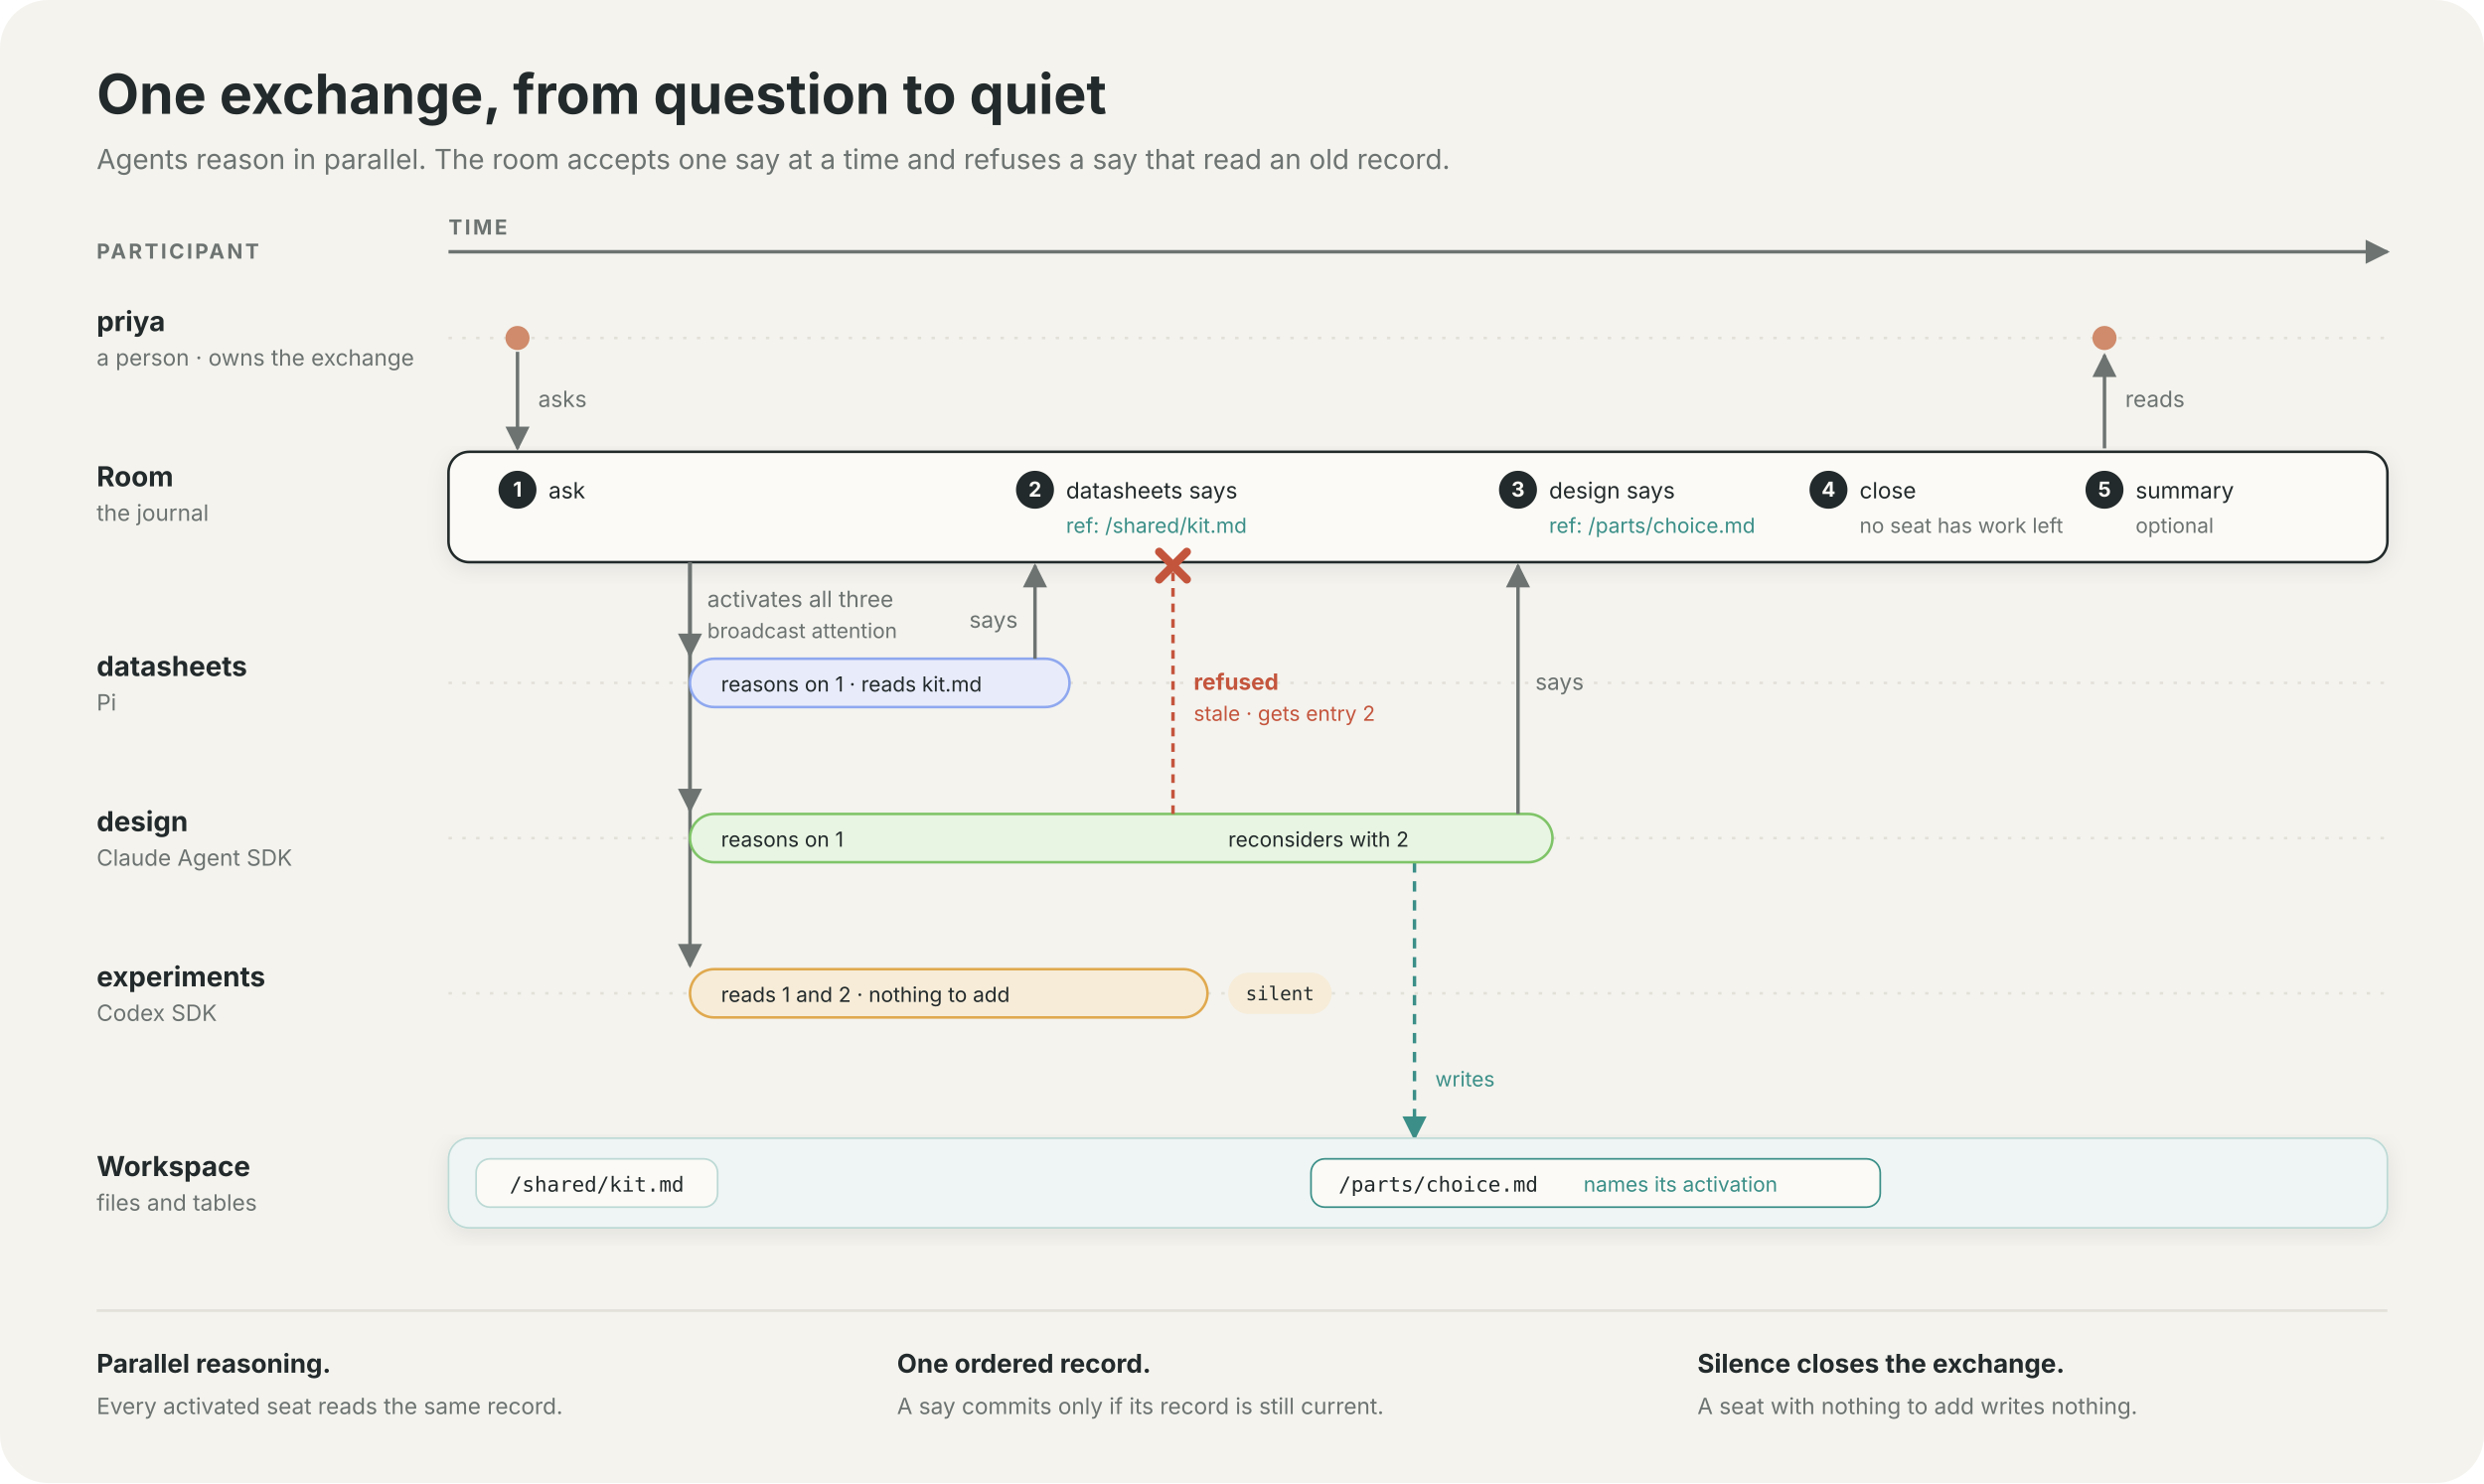
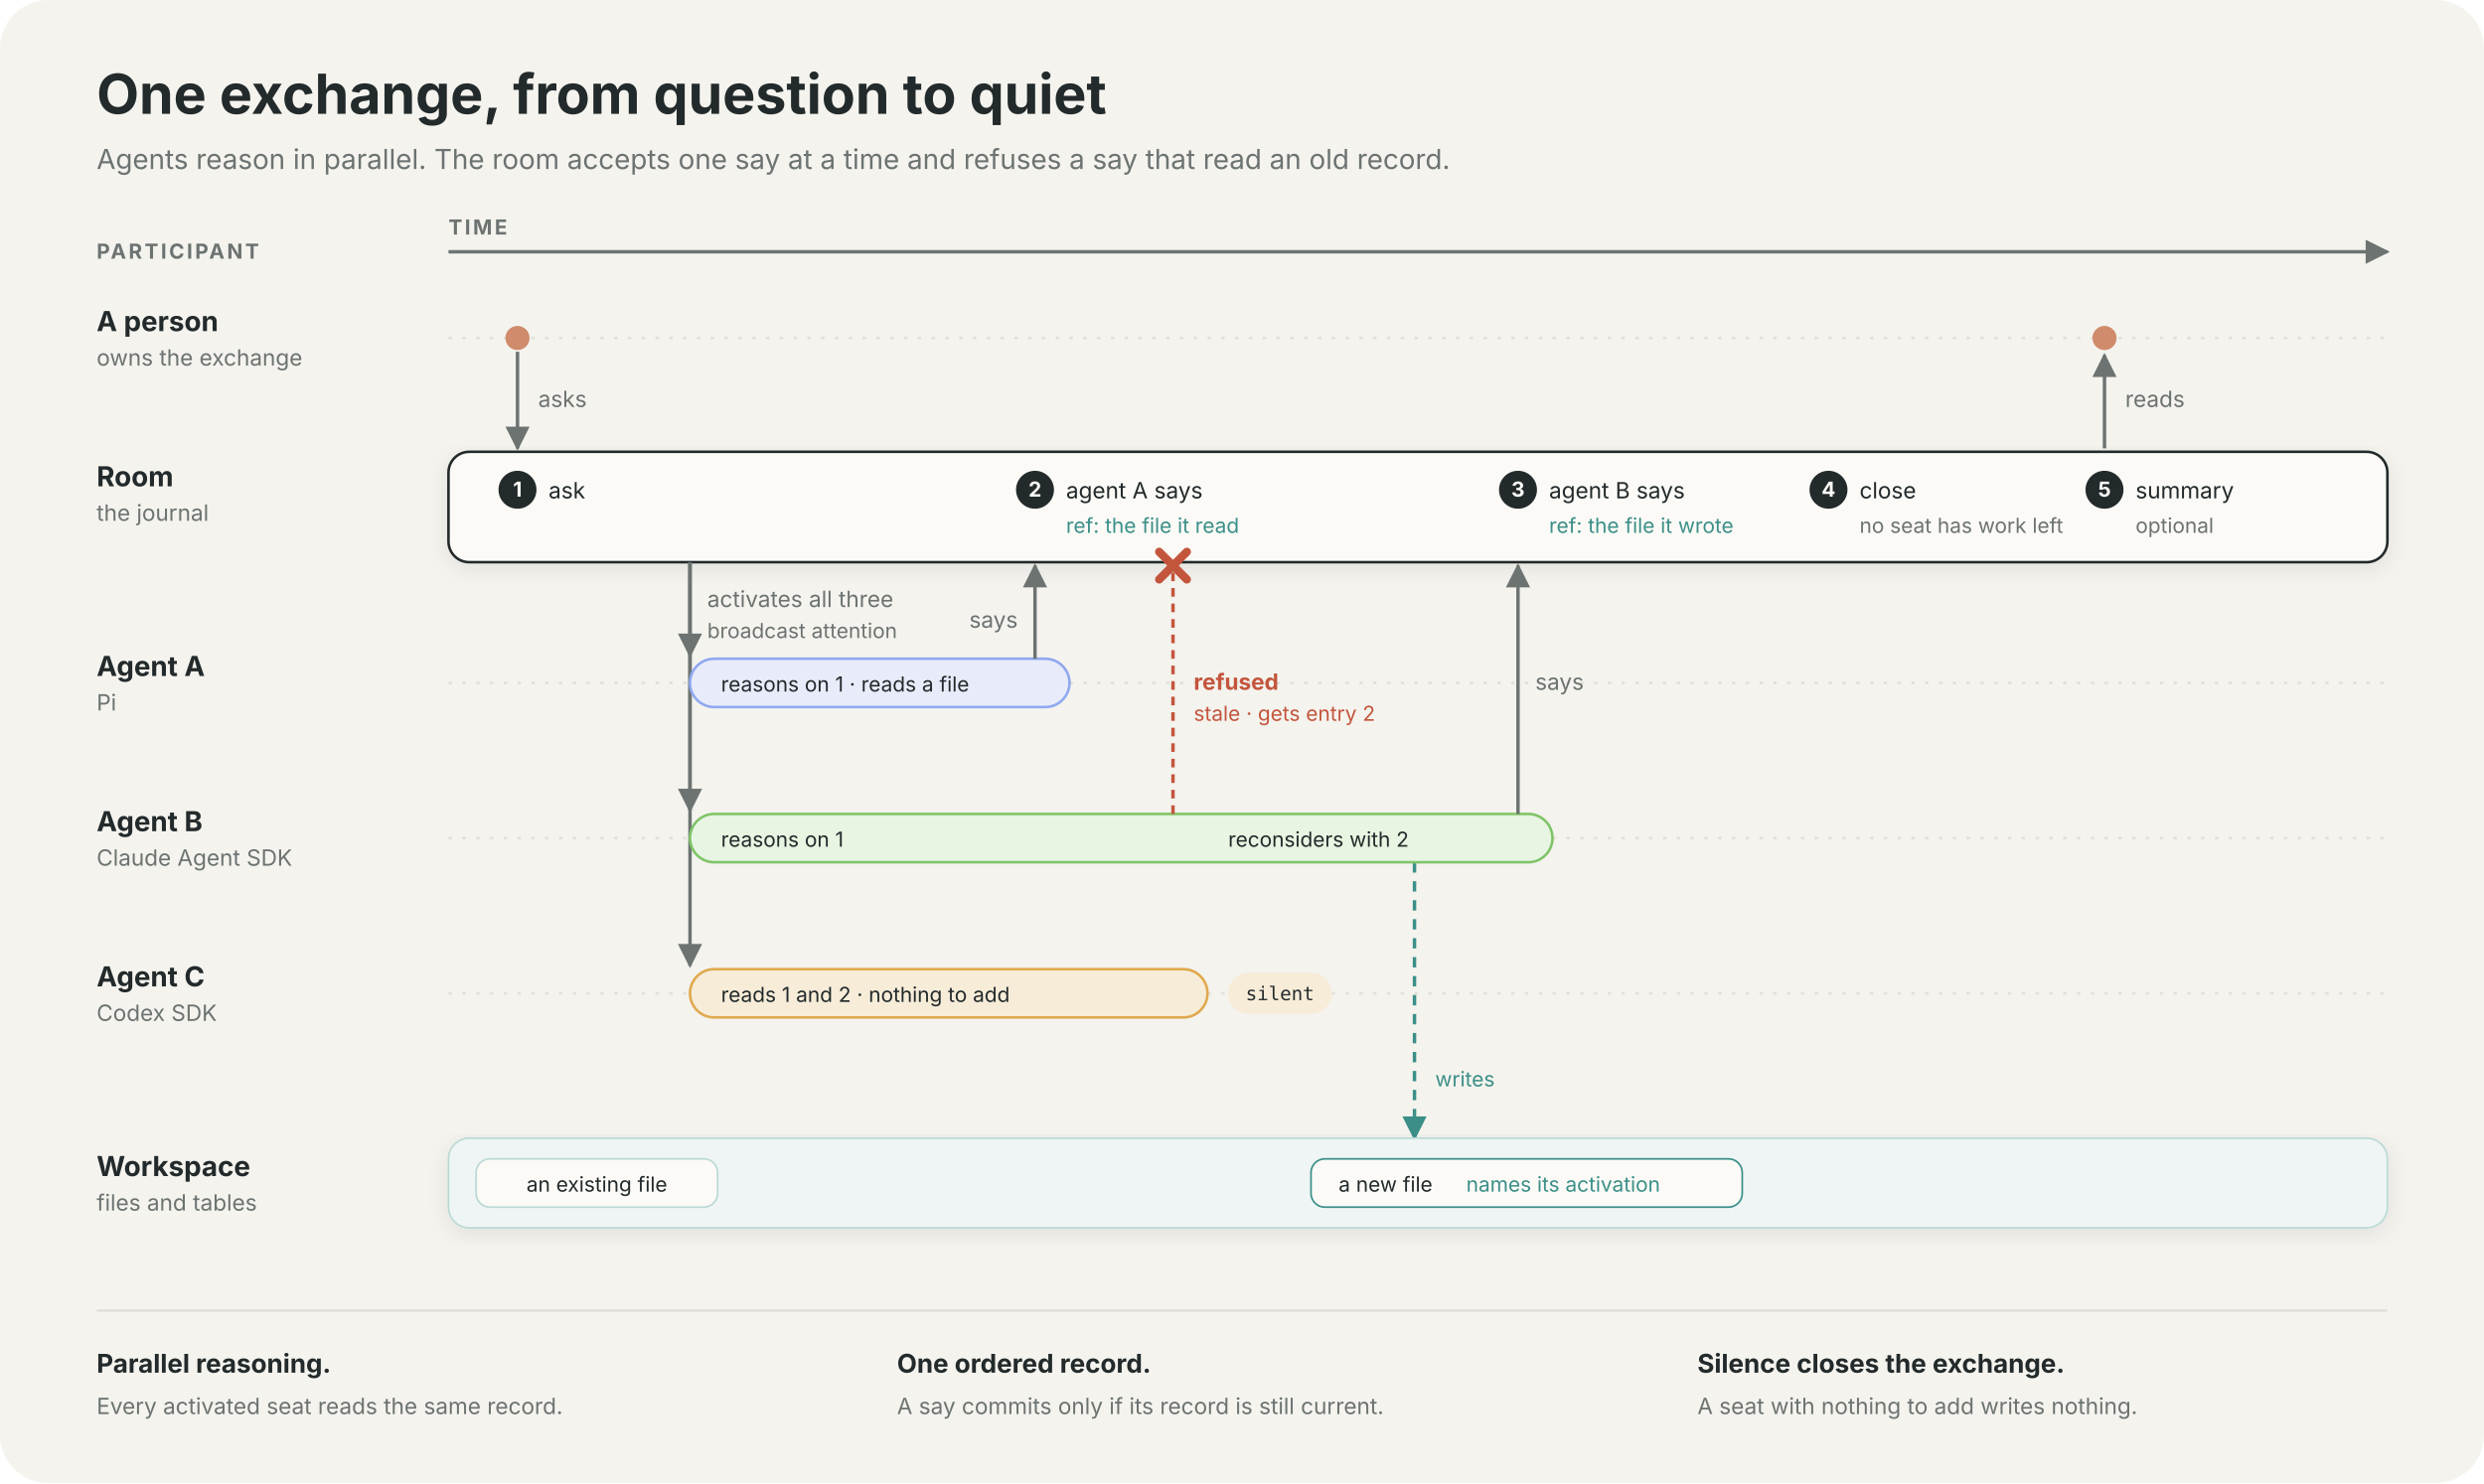
<svg xmlns="http://www.w3.org/2000/svg" width="1440" height="860" viewBox="0 0 1440 860" role="img" aria-labelledby="title desc">
  <defs>
    <marker id="arrow" viewBox="0 0 10 10" refX="9" refY="5" markerWidth="7" markerHeight="7" orient="auto-start-reverse">
      <path d="M0 0 10 5 0 10Z" fill="#6c7371" />
    </marker>
    <marker id="arrow-teal" viewBox="0 0 10 10" refX="9" refY="5" markerWidth="7" markerHeight="7" orient="auto-start-reverse">
      <path d="M0 0 10 5 0 10Z" fill="#3b8f88" />
    </marker>
    <marker id="refused" viewBox="0 0 12 12" refX="6" refY="6" markerWidth="12" markerHeight="12">
      <path d="M2 2 10 10 M10 2 2 10" stroke="#c4553d" stroke-width="2.4" stroke-linecap="round" />
    </marker>
    <filter id="shadow" x="-10%" y="-10%" width="120%" height="130%">
      <feDropShadow dx="0" dy="3" stdDeviation="6" flood-color="#232a2b" flood-opacity="0.08" />
    </filter>
    <style>
      .sans { font-family: Inter, "IBM Plex Sans", system-ui, sans-serif; }
      .mono { font-family: "IBM Plex Mono", ui-monospace, monospace; }
      .ink { fill: #232a2b; }
      .dim { fill: #6c7371; }
      .teal { fill: #3b8f88; }
      .red { fill: #c4553d; }
      .small { font-size: 13px; }
      .tag { font-size: 12px; }
      .body { font-size: 15px; }
      .label { font-size: 12px; font-weight: 700; letter-spacing: 1.4px; }
      .name { font-size: 16px; font-weight: 700; }
      .guide { stroke: #e2e0d8; stroke-width: 1.5; stroke-dasharray: 2 6; }
      .flow { fill: none; stroke: #6c7371; stroke-width: 2; }
      .flow-red { fill: none; stroke: #c4553d; stroke-width: 2; stroke-dasharray: 5 4; }
      .flow-teal { fill: none; stroke: #3b8f88; stroke-width: 2; stroke-dasharray: 6 5; }
      .entry { fill: #232a2b; }
      .entry-num { font-size: 12px; font-weight: 700; fill: #fbfaf6; }
    </style>
  </defs>
  <rect width="1440" height="860" rx="28" fill="#f4f3ee" />
  <text x="56" y="66" class="sans ink" font-size="32" font-weight="700">One exchange, from question to quiet</text>
  <text x="56" y="98" class="sans dim" font-size="16">Agents reason in parallel. The room accepts one say at a time and refuses a say that read an old record.</text>
  <text x="56" y="150" class="sans dim label">PARTICIPANT</text>
  <path d="M260 146 H1384" class="flow" stroke="#bdbab0" marker-end="url(#arrow)" />
  <text x="260" y="136" class="sans dim label">TIME</text>
  <line x1="260" y1="196" x2="1384" y2="196" class="guide" />
  <line x1="260" y1="396" x2="1384" y2="396" class="guide" />
  <line x1="260" y1="486" x2="1384" y2="486" class="guide" />
  <line x1="260" y1="576" x2="1384" y2="576" class="guide" />
-   <text x="56" y="192" class="sans ink name">priya</text>
-   <text x="56" y="212" class="sans dim small">a person · owns the exchange</text>
+   <text x="56" y="192" class="sans ink name">A person</text>
+   <text x="56" y="212" class="sans dim small">owns the exchange</text>
  <text x="56" y="282" class="sans ink name">Room</text>
  <text x="56" y="302" class="sans dim small">the journal</text>
-   <text x="56" y="392" class="sans ink name">datasheets</text>
+   <text x="56" y="392" class="sans ink name">Agent A</text>
  <text x="56" y="412" class="sans dim small">Pi</text>
-   <text x="56" y="482" class="sans ink name">design</text>
+   <text x="56" y="482" class="sans ink name">Agent B</text>
  <text x="56" y="502" class="sans dim small">Claude Agent SDK</text>
-   <text x="56" y="572" class="sans ink name">experiments</text>
+   <text x="56" y="572" class="sans ink name">Agent C</text>
  <text x="56" y="592" class="sans dim small">Codex SDK</text>
  <text x="56" y="682" class="sans ink name">Workspace</text>
  <text x="56" y="702" class="sans dim small">files and tables</text>
  <path d="M820 500 V660" class="flow-teal" marker-end="url(#arrow-teal)" />
  <text x="832" y="630" class="sans teal tag">writes</text>
  <g filter="url(#shadow)">
    <rect x="260" y="262" width="1124" height="64" rx="12" fill="#fbfaf6" stroke="#232a2b" stroke-width="1.5" />
  </g>
  <g class="sans">
    <circle cx="300" cy="284" r="11" class="entry" />
    <text x="300" y="288" text-anchor="middle" class="entry-num">1</text>
    <text x="318" y="289" class="ink small">ask</text>
    <circle cx="600" cy="284" r="11" class="entry" />
    <text x="600" y="288" text-anchor="middle" class="entry-num">2</text>
-     <text x="618" y="289" class="ink small">datasheets says</text>
+     <text x="618" y="289" class="ink small">agent A says</text>
    <circle cx="880" cy="284" r="11" class="entry" />
    <text x="880" y="288" text-anchor="middle" class="entry-num">3</text>
-     <text x="898" y="289" class="ink small">design says</text>
+     <text x="898" y="289" class="ink small">agent B says</text>
    <circle cx="1060" cy="284" r="11" class="entry" />
    <text x="1060" y="288" text-anchor="middle" class="entry-num">4</text>
    <text x="1078" y="289" class="ink small">close</text>
    <circle cx="1220" cy="284" r="11" class="entry" />
    <text x="1220" y="288" text-anchor="middle" class="entry-num">5</text>
    <text x="1238" y="289" class="ink small">summary</text>
  </g>
-   <text x="618" y="309" class="sans teal tag">ref: /shared/kit.md</text>
-   <text x="898" y="309" class="sans teal tag">ref: /parts/choice.md</text>
+   <text x="618" y="309" class="sans teal tag">ref: the file it read</text>
+   <text x="898" y="309" class="sans teal tag">ref: the file it wrote</text>
  <text x="1078" y="309" class="sans dim tag">no seat has work left</text>
  <text x="1238" y="309" class="sans dim tag">optional</text>
  <circle cx="300" cy="196" r="7" fill="#cf8b6b" />
  <path d="M300 204 V260" class="flow" marker-end="url(#arrow)" />
  <text x="312" y="236" class="sans dim small">asks</text>
  <circle cx="1220" cy="196" r="7" fill="#cf8b6b" />
  <path d="M1220 260 V206" class="flow" marker-end="url(#arrow)" />
  <text x="1232" y="236" class="sans dim small">reads</text>
  <path d="M400 326 V380" class="flow" marker-end="url(#arrow)" />
  <path d="M400 326 V470" class="flow" marker-end="url(#arrow)" />
  <path d="M400 326 V560" class="flow" marker-end="url(#arrow)" />
  <text x="410" y="352" class="sans dim small">activates all three</text>
  <text x="410" y="370" class="sans dim tag">broadcast attention</text>
  <rect x="400" y="382" width="220" height="28" rx="14" fill="#e8ecfa" stroke="#8fa8ef" stroke-width="1.5" />
-   <text x="418" y="401" class="sans ink tag">reasons on 1 · reads kit.md</text>
+   <text x="418" y="401" class="sans ink tag">reasons on 1 · reads a file</text>
  <rect x="400" y="472" width="500" height="28" rx="14" fill="#e8f5e2" stroke="#7fc468" stroke-width="1.5" />
  <text x="418" y="491" class="sans ink tag">reasons on 1</text>
  <text x="712" y="491" class="sans ink tag">reconsiders with 2</text>
  <rect x="400" y="562" width="300" height="28" rx="14" fill="#f6ecd8" stroke="#e0a94e" stroke-width="1.5" />
  <text x="418" y="581" class="sans ink tag">reads 1 and 2 · nothing to add</text>
  <rect x="712" y="564" width="60" height="24" rx="12" fill="#f6ecd8" />
  <text x="742" y="580" text-anchor="middle" class="mono ink" font-size="11">silent</text>
  <path d="M600 382 V328" class="flow" marker-end="url(#arrow)" />
  <text x="590" y="364" text-anchor="end" class="sans dim small">says</text>
  <path d="M680 472 V328" class="flow-red" marker-end="url(#refused)" />
  <text x="692" y="400" class="sans red small" font-weight="700">refused</text>
  <text x="692" y="418" class="sans red tag">stale · gets entry 2</text>
  <path d="M880 472 V328" class="flow" marker-end="url(#arrow)" />
  <text x="890" y="400" class="sans dim small">says</text>
  <g filter="url(#shadow)">
    <rect x="260" y="660" width="1124" height="52" rx="12" fill="#eef5f4" stroke="#bcd9d5" stroke-width="1" />
  </g>
  <rect x="276" y="672" width="140" height="28" rx="8" fill="#fbfaf6" stroke="#bcd9d5" />
-   <text x="346" y="691" text-anchor="middle" class="mono ink" font-size="12">/shared/kit.md</text>
-   <rect x="760" y="672" width="330" height="28" rx="8" fill="#fbfaf6" stroke="#3b8f88" />
-   <text x="776" y="691" class="mono ink" font-size="12">/parts/choice.md</text>
-   <text x="918" y="691" class="sans teal tag">names its activation</text>
+   <text x="346" y="691" text-anchor="middle" class="sans ink tag">an existing file</text>
+   <rect x="760" y="672" width="250" height="28" rx="8" fill="#fbfaf6" stroke="#3b8f88" />
+   <text x="776" y="691" class="sans ink tag">a new file</text>
+   <text x="850" y="691" class="sans teal tag">names its activation</text>
  <line x1="56" y1="760" x2="1384" y2="760" stroke="#e2e0d8" stroke-width="1.5" />
  <text x="56" y="796" class="sans ink body" font-weight="700">Parallel reasoning.</text>
  <text x="56" y="820" class="sans dim small">Every activated seat reads the same record.</text>
  <text x="520" y="796" class="sans ink body" font-weight="700">One ordered record.</text>
  <text x="520" y="820" class="sans dim small">A say commits only if its record is still current.</text>
  <text x="984" y="796" class="sans ink body" font-weight="700">Silence closes the exchange.</text>
  <text x="984" y="820" class="sans dim small">A seat with nothing to add writes nothing.</text>
</svg>
